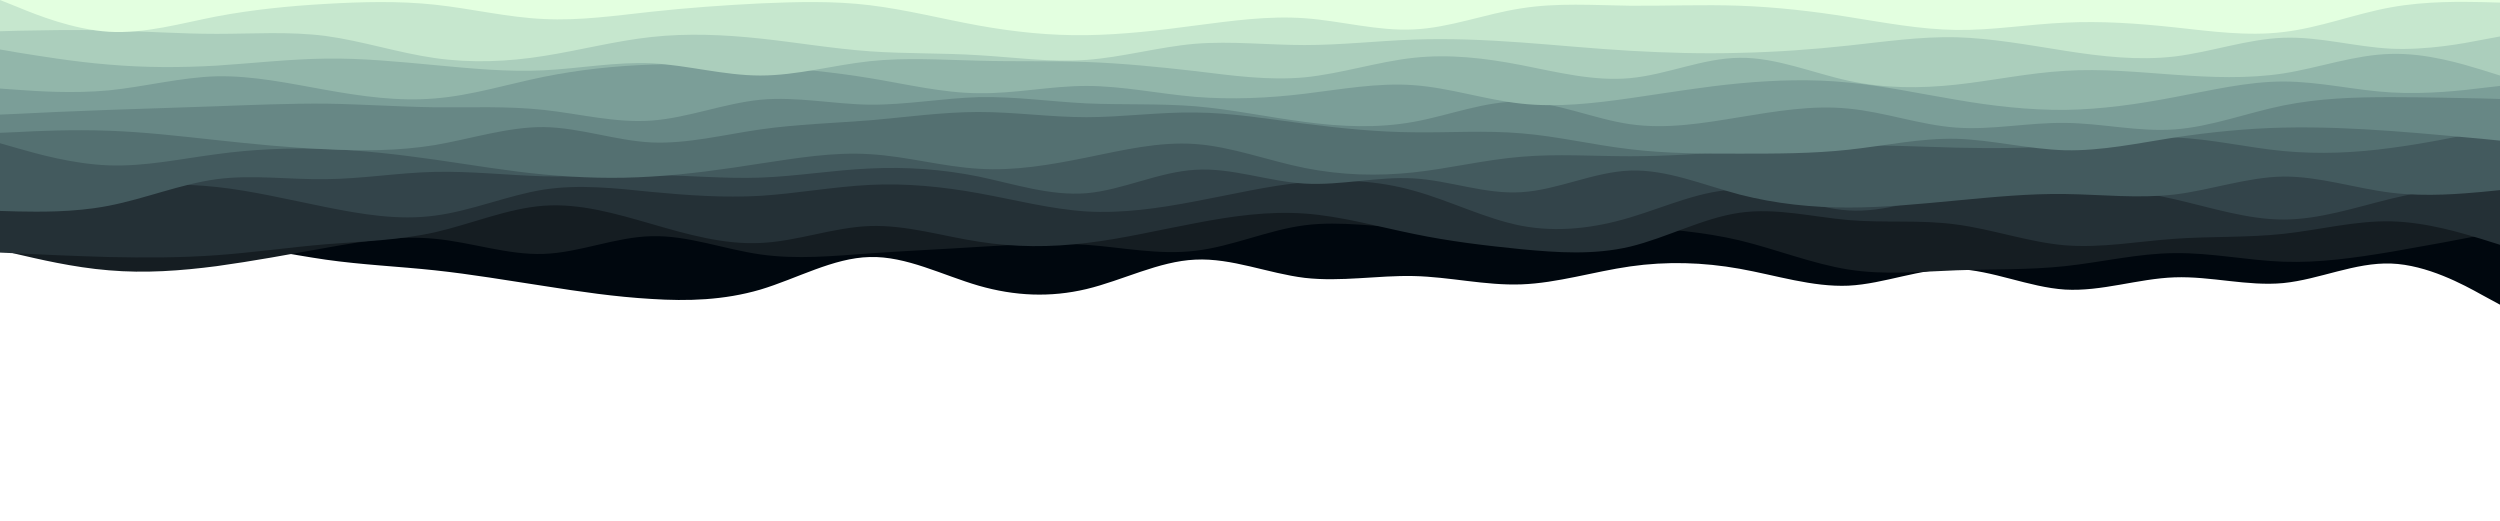
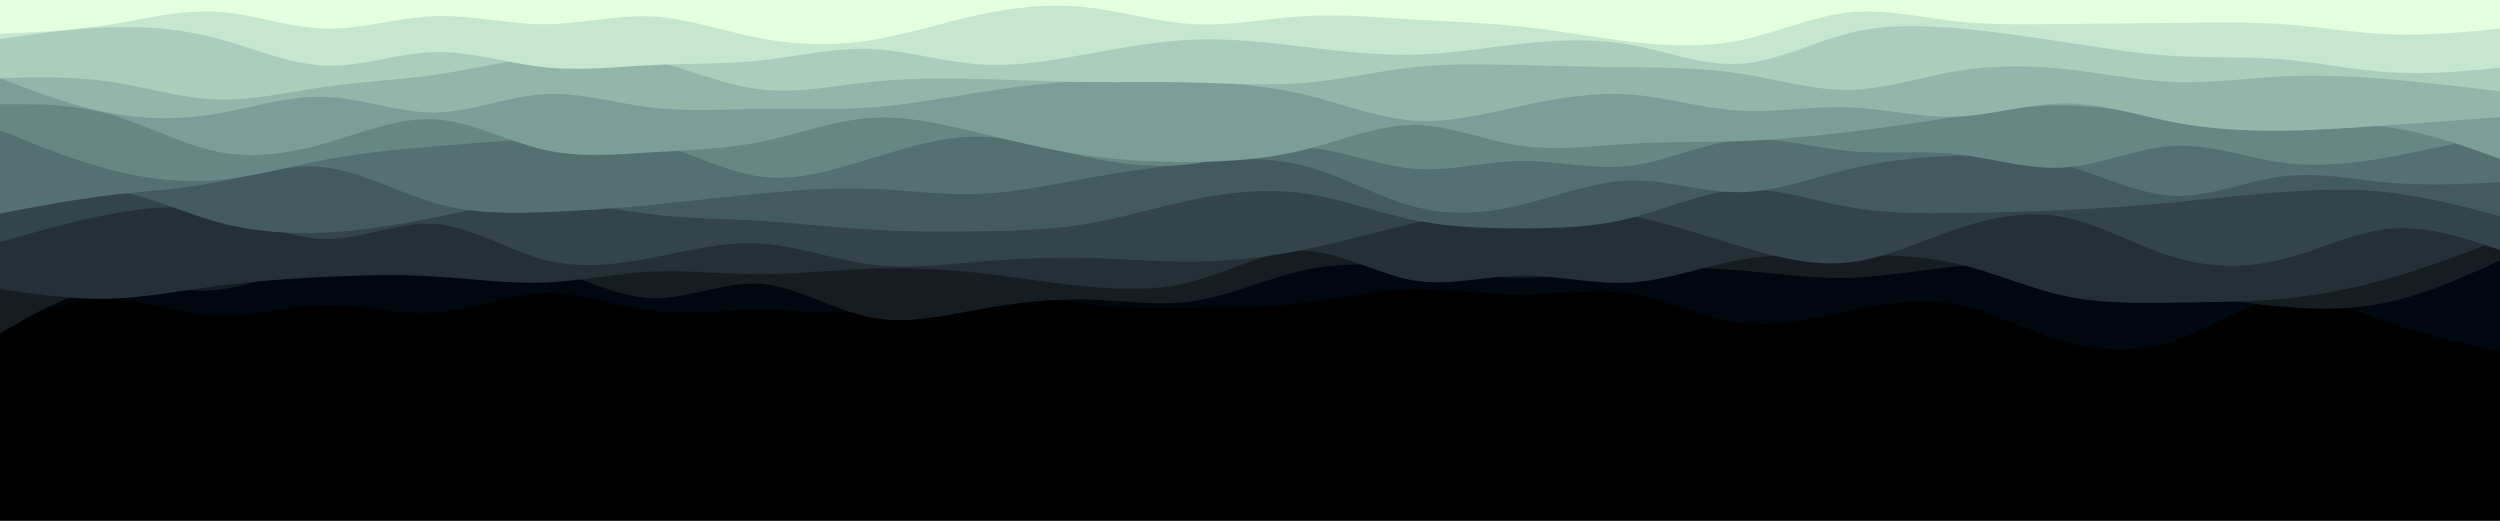
<svg xmlns="http://www.w3.org/2000/svg" id="visual" viewBox="0 0 960 200" width="960" height="200" version="1.1">
-   <g>
-     <path d="M0 91L7 93.5C14 96 28 101 41.8 101C55.7 101 69.3 96 83.2 95.2C97 94.3 111 97.7 125 99.7C139 101.7 153 102.3 167 103.8C181 105.3 195 107.7 208.8 109.8C222.7 112 236.3 114 250.2 114.8C264 115.7 278 115.3 292 111.2C306 107 320 99 334 98.7C348 98.3 362 105.7 375.8 109.7C389.7 113.7 403.3 114.3 417.2 111C431 107.7 445 100.3 459 99.7C473 99 487 105 501 106.7C515 108.3 529 105.7 542.8 106C556.7 106.3 570.3 109.7 584.2 109.2C598 108.7 612 104.3 626 102.3C640 100.3 654 100.7 668 103.2C682 105.7 696 110.3 709.8 109.7C723.7 109 737.3 103 751.2 103.3C765 103.7 779 110.3 793 111.2C807 112 821 107 835 106.5C849 106 863 110 876.8 108.7C890.7 107.3 904.3 100.7 918.2 101.2C932 101.7 946 109.3 953 113.2L960 117L960 0L953 0C946 0 932 0 918.2 0C904.3 0 890.7 0 876.8 0C863 0 849 0 835 0C821 0 807 0 793 0C779 0 765 0 751.2 0C737.3 0 723.7 0 709.8 0C696 0 682 0 668 0C654 0 640 0 626 0C612 0 598 0 584.2 0C570.3 0 556.7 0 542.8 0C529 0 515 0 501 0C487 0 473 0 459 0C445 0 431 0 417.2 0C403.3 0 389.7 0 375.8 0C362 0 348 0 334 0C320 0 306 0 292 0C278 0 264 0 250.2 0C236.3 0 222.7 0 208.8 0C195 0 181 0 167 0C153 0 139 0 125 0C111 0 97 0 83.2 0C69.3 0 55.7 0 41.8 0C28 0 14 0 7 0L0 0Z" fill="#00070e" />
-     <path d="M0 96L7 97.7C14 99.3 28 102.7 41.8 103.8C55.7 105 69.3 104 83.2 102.2C97 100.3 111 97.7 125 95.2C139 92.7 153 90.3 167 91.7C181 93 195 98 208.8 97.5C222.7 97 236.3 91 250.2 90.7C264 90.3 278 95.7 292 97.7C306 99.7 320 98.3 334 97.3C348 96.3 362 95.7 375.8 94.8C389.7 94 403.3 93 417.2 94C431 95 445 98 459 96.3C473 94.7 487 88.3 501 86.5C515 84.7 529 87.3 542.8 87.5C556.7 87.7 570.3 85.3 584.2 84.8C598 84.3 612 85.7 626 86.8C640 88 654 89 668 92.3C682 95.7 696 101.3 709.8 103.5C723.7 105.7 737.3 104.3 751.2 103.8C765 103.3 779 103.7 793 102.2C807 100.7 821 97.3 835 97.2C849 97 863 100 876.8 100.5C890.7 101 904.3 99 918.2 96.7C932 94.3 946 91.7 953 90.3L960 89L960 0L953 0C946 0 932 0 918.2 0C904.3 0 890.7 0 876.8 0C863 0 849 0 835 0C821 0 807 0 793 0C779 0 765 0 751.2 0C737.3 0 723.7 0 709.8 0C696 0 682 0 668 0C654 0 640 0 626 0C612 0 598 0 584.2 0C570.3 0 556.7 0 542.8 0C529 0 515 0 501 0C487 0 473 0 459 0C445 0 431 0 417.2 0C403.3 0 389.7 0 375.8 0C362 0 348 0 334 0C320 0 306 0 292 0C278 0 264 0 250.2 0C236.3 0 222.7 0 208.8 0C195 0 181 0 167 0C153 0 139 0 125 0C111 0 97 0 83.2 0C69.3 0 55.7 0 41.8 0C28 0 14 0 7 0L0 0Z" fill="#151d22" />
-     <path d="M0 97L7 97.3C14 97.7 28 98.3 41.8 98.7C55.7 99 69.3 99 83.2 98C97 97 111 95 125 93.8C139 92.7 153 92.3 167 89.2C181 86 195 80 208.8 79C222.7 78 236.3 82 250.2 86C264 90 278 94 292 93.3C306 92.7 320 87.3 334 86.8C348 86.3 362 90.7 375.8 92.8C389.7 95 403.3 95 417.2 93.3C431 91.7 445 88.3 459 85.7C473 83 487 81 501 82C515 83 529 87 542.8 89.8C556.7 92.7 570.3 94.3 584.2 95.7C598 97 612 98 626 94.7C640 91.3 654 83.7 668 81.7C682 79.7 696 83.3 709.8 84.5C723.7 85.7 737.3 84.3 751.2 86.2C765 88 779 93 793 94.2C807 95.3 821 92.7 835 91.7C849 90.7 863 91.3 876.8 89.8C890.7 88.3 904.3 84.7 918.2 85C932 85.3 946 89.7 953 91.8L960 94L960 0L953 0C946 0 932 0 918.2 0C904.3 0 890.7 0 876.8 0C863 0 849 0 835 0C821 0 807 0 793 0C779 0 765 0 751.2 0C737.3 0 723.7 0 709.8 0C696 0 682 0 668 0C654 0 640 0 626 0C612 0 598 0 584.2 0C570.3 0 556.7 0 542.8 0C529 0 515 0 501 0C487 0 473 0 459 0C445 0 431 0 417.2 0C403.3 0 389.7 0 375.8 0C362 0 348 0 334 0C320 0 306 0 292 0C278 0 264 0 250.2 0C236.3 0 222.7 0 208.8 0C195 0 181 0 167 0C153 0 139 0 125 0C111 0 97 0 83.2 0C69.3 0 55.7 0 41.8 0C28 0 14 0 7 0L0 0Z" fill="#243036" />
-     <path d="M0 79L7 77.7C14 76.3 28 73.7 41.8 72.2C55.7 70.7 69.3 70.3 83.2 71.8C97 73.3 111 76.7 125 79.5C139 82.3 153 84.7 167 82.8C181 81 195 75 208.8 72.8C222.7 70.7 236.3 72.3 250.2 73.7C264 75 278 76 292 75.2C306 74.3 320 71.7 334 71C348 70.3 362 71.7 375.8 74.2C389.7 76.7 403.3 80.3 417.2 81.2C431 82 445 80 459 77.3C473 74.7 487 71.3 501 70C515 68.7 529 69.3 542.8 73.2C556.7 77 570.3 84 584.2 86.7C598 89.3 612 87.7 626 83.5C640 79.3 654 72.7 668 72.8C682 73 696 80 709.8 80.8C723.7 81.7 737.3 76.3 751.2 73.5C765 70.7 779 70.3 793 71C807 71.7 821 73.3 835 76.5C849 79.7 863 84.3 876.8 84.3C890.7 84.3 904.3 79.7 918.2 76.3C932 73 946 71 953 70L960 69L960 0L953 0C946 0 932 0 918.2 0C904.3 0 890.7 0 876.8 0C863 0 849 0 835 0C821 0 807 0 793 0C779 0 765 0 751.2 0C737.3 0 723.7 0 709.8 0C696 0 682 0 668 0C654 0 640 0 626 0C612 0 598 0 584.2 0C570.3 0 556.7 0 542.8 0C529 0 515 0 501 0C487 0 473 0 459 0C445 0 431 0 417.2 0C403.3 0 389.7 0 375.8 0C362 0 348 0 334 0C320 0 306 0 292 0C278 0 264 0 250.2 0C236.3 0 222.7 0 208.8 0C195 0 181 0 167 0C153 0 139 0 125 0C111 0 97 0 83.2 0C69.3 0 55.7 0 41.8 0C28 0 14 0 7 0L0 0Z" fill="#33444a" />
-     <path d="M0 81L7 81.2C14 81.3 28 81.7 41.8 79C55.7 76.3 69.3 70.7 83.2 68.8C97 67 111 69 125 68.8C139 68.7 153 66.3 167 66C181 65.7 195 67.3 208.8 67.7C222.7 68 236.3 67 250.2 67.2C264 67.3 278 68.7 292 68.2C306 67.7 320 65.3 334 64.7C348 64 362 65 375.8 67.8C389.7 70.7 403.3 75.3 417.2 74.2C431 73 445 66 459 65.2C473 64.3 487 69.7 501 70.5C515 71.3 529 67.7 542.8 68.5C556.7 69.3 570.3 74.7 584.2 73.8C598 73 612 66 626 65.5C640 65 654 71 668 74.7C682 78.3 696 79.7 709.8 79.7C723.7 79.7 737.3 78.3 751.2 77C765 75.7 779 74.3 793 74.5C807 74.7 821 76.3 835 74.7C849 73 863 68 876.8 67.8C890.7 67.7 904.3 72.3 918.2 74C932 75.7 946 74.3 953 73.7L960 73L960 0L953 0C946 0 932 0 918.2 0C904.3 0 890.7 0 876.8 0C863 0 849 0 835 0C821 0 807 0 793 0C779 0 765 0 751.2 0C737.3 0 723.7 0 709.8 0C696 0 682 0 668 0C654 0 640 0 626 0C612 0 598 0 584.2 0C570.3 0 556.7 0 542.8 0C529 0 515 0 501 0C487 0 473 0 459 0C445 0 431 0 417.2 0C403.3 0 389.7 0 375.8 0C362 0 348 0 334 0C320 0 306 0 292 0C278 0 264 0 250.2 0C236.3 0 222.7 0 208.8 0C195 0 181 0 167 0C153 0 139 0 125 0C111 0 97 0 83.2 0C69.3 0 55.7 0 41.8 0C28 0 14 0 7 0L0 0Z" fill="#435a5e" />
-     <path d="M0 55L7 57C14 59 28 63 41.8 63.5C55.7 64 69.3 61 83.2 59.2C97 57.3 111 56.7 125 57.2C139 57.7 153 59.3 167 61.3C181 63.3 195 65.7 208.8 67C222.7 68.3 236.3 68.7 250.2 67.8C264 67 278 65 292 62.8C306 60.7 320 58.3 334 59.2C348 60 362 64 375.8 64.8C389.7 65.7 403.3 63.3 417.2 60.5C431 57.7 445 54.3 459 55.3C473 56.3 487 61.7 501 64.5C515 67.3 529 67.7 542.8 66.2C556.7 64.7 570.3 61.3 584.2 60.2C598 59 612 60 626 60C640 60 654 59 668 58C682 57 696 56 709.8 55.8C723.7 55.7 737.3 56.3 751.2 56.7C765 57 779 57 793 55.8C807 54.7 821 52.3 835 52.8C849 53.3 863 56.7 876.8 58C890.7 59.3 904.3 58.7 918.2 56.8C932 55 946 52 953 50.5L960 49L960 0L953 0C946 0 932 0 918.2 0C904.3 0 890.7 0 876.8 0C863 0 849 0 835 0C821 0 807 0 793 0C779 0 765 0 751.2 0C737.3 0 723.7 0 709.8 0C696 0 682 0 668 0C654 0 640 0 626 0C612 0 598 0 584.2 0C570.3 0 556.7 0 542.8 0C529 0 515 0 501 0C487 0 473 0 459 0C445 0 431 0 417.2 0C403.3 0 389.7 0 375.8 0C362 0 348 0 334 0C320 0 306 0 292 0C278 0 264 0 250.2 0C236.3 0 222.7 0 208.8 0C195 0 181 0 167 0C153 0 139 0 125 0C111 0 97 0 83.2 0C69.3 0 55.7 0 41.8 0C28 0 14 0 7 0L0 0Z" fill="#547071" />
-     <path d="M0 51L7 50.7C14 50.3 28 49.7 41.8 50.2C55.7 50.7 69.3 52.3 83.2 53.8C97 55.3 111 56.7 125 57.3C139 58 153 58 167 55.7C181 53.3 195 48.7 208.8 48.8C222.7 49 236.3 54 250.2 54.7C264 55.3 278 51.7 292 49.7C306 47.7 320 47.3 334 46.2C348 45 362 43 375.8 43C389.7 43 403.3 45 417.2 45C431 45 445 43 459 43.2C473 43.3 487 45.7 501 47.5C515 49.3 529 50.7 542.8 50.8C556.7 51 570.3 50 584.2 51.2C598 52.3 612 55.7 626 57.3C640 59 654 59 668 59C682 59 696 59 709.8 57.5C723.7 56 737.3 53 751.2 53.3C765 53.7 779 57.3 793 57.7C807 58 821 55 835 52.8C849 50.7 863 49.3 876.8 49C890.7 48.7 904.3 49.3 918.2 50.3C932 51.3 946 52.7 953 53.3L960 54L960 0L953 0C946 0 932 0 918.2 0C904.3 0 890.7 0 876.8 0C863 0 849 0 835 0C821 0 807 0 793 0C779 0 765 0 751.2 0C737.3 0 723.7 0 709.8 0C696 0 682 0 668 0C654 0 640 0 626 0C612 0 598 0 584.2 0C570.3 0 556.7 0 542.8 0C529 0 515 0 501 0C487 0 473 0 459 0C445 0 431 0 417.2 0C403.3 0 389.7 0 375.8 0C362 0 348 0 334 0C320 0 306 0 292 0C278 0 264 0 250.2 0C236.3 0 222.7 0 208.8 0C195 0 181 0 167 0C153 0 139 0 125 0C111 0 97 0 83.2 0C69.3 0 55.7 0 41.8 0C28 0 14 0 7 0L0 0Z" fill="#678785" />
-     <path d="M0 44L7 43.7C14 43.3 28 42.7 41.8 42.2C55.7 41.7 69.3 41.3 83.2 40.8C97 40.3 111 39.7 125 39.8C139 40 153 41 167 41.2C181 41.3 195 40.7 208.8 42.2C222.7 43.7 236.3 47.3 250.2 46.3C264 45.3 278 39.7 292 38.3C306 37 320 40 334 40.2C348 40.3 362 37.7 375.8 37.3C389.7 37 403.3 39 417.2 39.7C431 40.3 445 39.7 459 40.8C473 42 487 45 501 46.8C515 48.7 529 49.3 542.8 46.8C556.7 44.3 570.3 38.7 584.2 39C598 39.3 612 45.7 626 47.7C640 49.7 654 47.3 668 45C682 42.7 696 40.3 709.8 41.7C723.7 43 737.3 48 751.2 49C765 50 779 47 793 47.2C807 47.3 821 50.7 835 49.7C849 48.7 863 43.3 876.8 40.5C890.7 37.7 904.3 37.3 918.2 37.3C932 37.3 946 37.7 953 37.8L960 38L960 0L953 0C946 0 932 0 918.2 0C904.3 0 890.7 0 876.8 0C863 0 849 0 835 0C821 0 807 0 793 0C779 0 765 0 751.2 0C737.3 0 723.7 0 709.8 0C696 0 682 0 668 0C654 0 640 0 626 0C612 0 598 0 584.2 0C570.3 0 556.7 0 542.8 0C529 0 515 0 501 0C487 0 473 0 459 0C445 0 431 0 417.2 0C403.3 0 389.7 0 375.8 0C362 0 348 0 334 0C320 0 306 0 292 0C278 0 264 0 250.2 0C236.3 0 222.7 0 208.8 0C195 0 181 0 167 0C153 0 139 0 125 0C111 0 97 0 83.2 0C69.3 0 55.7 0 41.8 0C28 0 14 0 7 0L0 0Z" fill="#7b9e98" />
-     <path d="M0 34L7 34.5C14 35 28 36 41.8 34.7C55.7 33.3 69.3 29.7 83.2 29.3C97 29 111 32 125 34.5C139 37 153 39 167 37.8C181 36.7 195 32.3 208.8 29.5C222.7 26.7 236.3 25.3 250.2 24.8C264 24.3 278 24.7 292 25.5C306 26.3 320 27.7 334 30C348 32.3 362 35.7 375.8 35.8C389.7 36 403.3 33 417.2 33C431 33 445 36 459 37.2C473 38.3 487 37.7 501 36C515 34.3 529 31.7 542.8 32.7C556.7 33.7 570.3 38.3 584.2 39.8C598 41.3 612 39.7 626 37.7C640 35.7 654 33.3 668 32C682 30.7 696 30.3 709.8 31.7C723.7 33 737.3 36 751.2 38.3C765 40.7 779 42.3 793 42.2C807 42 821 40 835 37.3C849 34.7 863 31.3 876.8 31.3C890.7 31.3 904.3 34.7 918.2 35.5C932 36.3 946 34.7 953 33.8L960 33L960 0L953 0C946 0 932 0 918.2 0C904.3 0 890.7 0 876.8 0C863 0 849 0 835 0C821 0 807 0 793 0C779 0 765 0 751.2 0C737.3 0 723.7 0 709.8 0C696 0 682 0 668 0C654 0 640 0 626 0C612 0 598 0 584.2 0C570.3 0 556.7 0 542.8 0C529 0 515 0 501 0C487 0 473 0 459 0C445 0 431 0 417.2 0C403.3 0 389.7 0 375.8 0C362 0 348 0 334 0C320 0 306 0 292 0C278 0 264 0 250.2 0C236.3 0 222.7 0 208.8 0C195 0 181 0 167 0C153 0 139 0 125 0C111 0 97 0 83.2 0C69.3 0 55.7 0 41.8 0C28 0 14 0 7 0L0 0Z" fill="#92b6aa" />
-     <path d="M0 19L7 20.2C14 21.3 28 23.7 41.8 24.8C55.7 26 69.3 26 83.2 25.2C97 24.3 111 22.7 125 22.5C139 22.3 153 23.7 167 25C181 26.3 195 27.7 208.8 27C222.7 26.3 236.3 23.7 250.2 24.3C264 25 278 29 292 29C306 29 320 25 334 23.5C348 22 362 23 375.8 23.3C389.7 23.7 403.3 23.3 417.2 23.8C431 24.3 445 25.7 459 27.3C473 29 487 31 501 29.7C515 28.3 529 23.7 542.8 22.2C556.7 20.7 570.3 22.3 584.2 25C598 27.7 612 31.3 626 30C640 28.7 654 22.3 668 22.2C682 22 696 28 709.8 31C723.7 34 737.3 34 751.2 32.5C765 31 779 28 793 27.2C807 26.3 821 27.7 835 28.7C849 29.7 863 30.3 876.8 28.2C890.7 26 904.3 21 918.2 20.7C932 20.3 946 24.7 953 26.8L960 29L960 0L953 0C946 0 932 0 918.2 0C904.3 0 890.7 0 876.8 0C863 0 849 0 835 0C821 0 807 0 793 0C779 0 765 0 751.2 0C737.3 0 723.7 0 709.8 0C696 0 682 0 668 0C654 0 640 0 626 0C612 0 598 0 584.2 0C570.3 0 556.7 0 542.8 0C529 0 515 0 501 0C487 0 473 0 459 0C445 0 431 0 417.2 0C403.3 0 389.7 0 375.8 0C362 0 348 0 334 0C320 0 306 0 292 0C278 0 264 0 250.2 0C236.3 0 222.7 0 208.8 0C195 0 181 0 167 0C153 0 139 0 125 0C111 0 97 0 83.2 0C69.3 0 55.7 0 41.8 0C28 0 14 0 7 0L0 0Z" fill="#abcebc" />
-     <path d="M0 12L7 11.8C14 11.7 28 11.3 41.8 11.7C55.7 12 69.3 13 83.2 13C97 13 111 12 125 13.8C139 15.7 153 20.3 167 22.3C181 24.3 195 23.7 208.8 21.5C222.7 19.3 236.3 15.7 250.2 14.2C264 12.7 278 13.3 292 14.8C306 16.3 320 18.7 334 19.7C348 20.7 362 20.3 375.8 21.2C389.7 22 403.3 24 417.2 23C431 22 445 18 459 16.8C473 15.7 487 17.3 501 17.3C515 17.3 529 15.7 542.8 15.2C556.7 14.7 570.3 15.3 584.2 16.3C598 17.3 612 18.7 626 19.5C640 20.3 654 20.7 668 20.3C682 20 696 19 709.8 17.5C723.7 16 737.3 14 751.2 14.3C765 14.7 779 17.3 793 19.5C807 21.7 821 23.3 835 21.7C849 20 863 15 876.8 14.5C890.7 14 904.3 18 918.2 18.7C932 19.3 946 16.7 953 15.3L960 14L960 0L953 0C946 0 932 0 918.2 0C904.3 0 890.7 0 876.8 0C863 0 849 0 835 0C821 0 807 0 793 0C779 0 765 0 751.2 0C737.3 0 723.7 0 709.8 0C696 0 682 0 668 0C654 0 640 0 626 0C612 0 598 0 584.2 0C570.3 0 556.7 0 542.8 0C529 0 515 0 501 0C487 0 473 0 459 0C445 0 431 0 417.2 0C403.3 0 389.7 0 375.8 0C362 0 348 0 334 0C320 0 306 0 292 0C278 0 264 0 250.2 0C236.3 0 222.7 0 208.8 0C195 0 181 0 167 0C153 0 139 0 125 0C111 0 97 0 83.2 0C69.3 0 55.7 0 41.8 0C28 0 14 0 7 0L0 0Z" fill="#c6e7ce" />
-     <path d="M0 0L7 2.8C14 5.7 28 11.3 41.8 12.2C55.7 13 69.3 9 83.2 6.3C97 3.7 111 2.3 125 1.5C139 0.7 153 0.3 167 1.8C181 3.3 195 6.7 208.8 7.3C222.7 8 236.3 6 250.2 4.5C264 3 278 2 292 1.3C306 0.7 320 0.3 334 2C348 3.7 362 7.3 375.8 9.8C389.7 12.3 403.3 13.7 417.2 13.5C431 13.3 445 11.7 459 9.8C473 8 487 6 501 7C515 8 529 12 542.8 11.3C556.7 10.7 570.3 5.3 584.2 3.2C598 1 612 2 626 2.2C640 2.3 654 1.7 668 2.2C682 2.7 696 4.3 709.8 6.5C723.7 8.7 737.3 11.3 751.2 11.5C765 11.7 779 9.3 793 8.7C807 8 821 9 835 10.5C849 12 863 14 876.8 12.3C890.7 10.7 904.3 5.3 918.2 2.8C932 0.3 946 0.7 953 0.8L960 1L960 0L953 0C946 0 932 0 918.2 0C904.3 0 890.7 0 876.8 0C863 0 849 0 835 0C821 0 807 0 793 0C779 0 765 0 751.2 0C737.3 0 723.7 0 709.8 0C696 0 682 0 668 0C654 0 640 0 626 0C612 0 598 0 584.2 0C570.3 0 556.7 0 542.8 0C529 0 515 0 501 0C487 0 473 0 459 0C445 0 431 0 417.2 0C403.3 0 389.7 0 375.8 0C362 0 348 0 334 0C320 0 306 0 292 0C278 0 264 0 250.2 0C236.3 0 222.7 0 208.8 0C195 0 181 0 167 0C153 0 139 0 125 0C111 0 97 0 83.2 0C69.3 0 55.7 0 41.8 0C28 0 14 0 7 0L0 0Z" fill="#e3ffe0" />
-   </g>
+   <rect x="0" y="0" width="960" height="200" fill="#000000" />
+   <path d="M0 124L7 121.7C14 119.3 28 114.7 41.8 115C55.7 115.3 69.3 120.7 83.2 121.2C97 121.7 111 117.3 125 117.2C139 117 153 121 167 120C181 119 195 113 208.8 112.7C222.7 112.3 236.3 117.7 250.2 119.3C264 121 278 119 292 119C306 119 320 121 334 119.3C348 117.7 362 112.3 375.8 111.7C389.7 111 403.3 115 417.2 116.8C431 118.7 445 118.3 459 118.2C473 118 487 118 501 116.3C515 114.7 529 111.3 542.8 111C556.7 110.7 570.3 113.3 584.2 113.3C598 113.3 612 110.7 626 112.8C640 115 654 122 668 123.8C682 125.7 696 122.3 709.8 119.5C723.7 116.7 737.3 114.3 751.2 117C765 119.7 779 127.3 793 131.3C807 135.3 821 135.7 835 130.8C849 126 863 116 876.8 114.3C890.7 112.7 904.3 119.3 918.2 124.2C932 129 946 132 953 133.5L960 135L960 0L953 0C946 0 932 0 918.2 0C904.3 0 890.7 0 876.8 0C863 0 849 0 835 0C821 0 807 0 793 0C779 0 765 0 751.2 0C737.3 0 723.7 0 709.8 0C696 0 682 0 668 0C654 0 640 0 626 0C612 0 598 0 584.2 0C570.3 0 556.7 0 542.8 0C529 0 515 0 501 0C487 0 473 0 459 0C445 0 431 0 417.2 0C403.3 0 389.7 0 375.8 0C362 0 348 0 334 0C320 0 306 0 292 0C278 0 264 0 250.2 0C236.3 0 222.7 0 208.8 0C195 0 181 0 167 0C153 0 139 0 125 0C111 0 97 0 83.2 0C69.3 0 55.7 0 41.8 0C28 0 14 0 7 0L0 0Z" fill="#00070e" />
+   <path d="M0 128L7 124C14 120 28 112 41.8 110.2C55.7 108.3 69.3 112.7 83.2 111.3C97 110 111 103 125 100.8C139 98.7 153 101.3 167 101.7C181 102 195 100 208.8 103C222.7 106 236.3 114 250.2 114.5C264 115 278 108 292 109C306 110 320 119 334 121.8C348 124.7 362 121.3 375.8 118.8C389.7 116.3 403.3 114.7 417.2 115C431 115.3 445 117.7 459 115.5C473 113.3 487 106.7 501 103.7C515 100.7 529 101.3 542.8 102.8C556.7 104.3 570.3 106.7 584.2 106.7C598 106.7 612 104.3 626 103.3C640 102.3 654 102.7 668 103.8C682 105 696 107 709.8 106.7C723.7 106.3 737.3 103.7 751.2 102.3C765 101 779 101 793 102.8C807 104.7 821 108.3 835 111.3C849 114.3 863 116.7 876.8 117.8C890.7 119 904.3 119 918.2 115.8C932 112.7 946 106.3 953 103.2L960 100L960 0L953 0C946 0 932 0 918.2 0C904.3 0 890.7 0 876.8 0C863 0 849 0 835 0C821 0 807 0 793 0C779 0 765 0 751.2 0C737.3 0 723.7 0 709.8 0C696 0 682 0 668 0C654 0 640 0 626 0C612 0 598 0 584.2 0C570.3 0 556.7 0 542.8 0C529 0 515 0 501 0C487 0 473 0 459 0C445 0 431 0 417.2 0C403.3 0 389.7 0 375.8 0C362 0 348 0 334 0C320 0 306 0 292 0C278 0 264 0 250.2 0C236.3 0 222.7 0 208.8 0C195 0 181 0 167 0C153 0 139 0 125 0C111 0 97 0 83.2 0C69.3 0 55.7 0 41.8 0C28 0 14 0 7 0L0 0Z" fill="#151d22" />
+   <path d="M0 111L7 112C14 113 28 115 41.8 114.7C55.7 114.3 69.3 111.7 83.2 109.8C97 108 111 107 125 106.3C139 105.7 153 105.3 167 106.2C181 107 195 109 208.8 108.5C222.7 108 236.3 105 250.2 104.3C264 103.7 278 105.3 292 105.3C306 105.3 320 103.7 334 103.2C348 102.7 362 103.3 375.8 104.8C389.7 106.3 403.3 108.7 417.2 110C431 111.3 445 111.7 459 107.8C473 104 487 96 501 96.3C515 96.7 529 105.3 542.8 107.7C556.7 110 570.3 106 584.2 105.8C598 105.7 612 109.3 626 108.5C640 107.7 654 102.3 668 99.8C682 97.3 696 97.7 709.8 97.8C723.7 98 737.3 98 751.2 101.2C765 104.3 779 110.7 793 113.7C807 116.7 821 116.3 835 116.2C849 116 863 116 876.8 114.7C890.7 113.3 904.3 110.7 918.2 106.7C932 102.7 946 97.3 953 94.7L960 92L960 0L953 0C946 0 932 0 918.2 0C904.3 0 890.7 0 876.8 0C863 0 849 0 835 0C821 0 807 0 793 0C779 0 765 0 751.2 0C737.3 0 723.7 0 709.8 0C696 0 682 0 668 0C654 0 640 0 626 0C612 0 598 0 584.2 0C570.3 0 556.7 0 542.8 0C529 0 515 0 501 0C487 0 473 0 459 0C445 0 431 0 417.2 0C403.3 0 389.7 0 375.8 0C362 0 348 0 334 0C320 0 306 0 292 0C278 0 264 0 250.2 0C236.3 0 222.7 0 208.8 0C195 0 181 0 167 0C153 0 139 0 125 0C111 0 97 0 83.2 0C69.3 0 55.7 0 41.8 0C28 0 14 0 7 0L0 0Z" fill="#243036" />
+   <path d="M0 93L7 91C14 89 28 85 41.8 82.3C55.7 79.7 69.3 78.3 83.2 81.3C97 84.3 111 91.7 125 91.8C139 92 153 85 167 86C181 87 195 96 208.8 99.7C222.7 103.3 236.3 101.7 250.2 99C264 96.3 278 92.7 292 93.5C306 94.3 320 99.7 334 101.5C348 103.3 362 101.7 375.8 100.5C389.7 99.3 403.3 98.7 417.2 99C431 99.3 445 100.7 459 100.5C473 100.3 487 98.7 501 95.8C515 93 529 89 542.8 85.7C556.7 82.3 570.3 79.7 584.2 79C598 78.3 612 79.7 626 82.7C640 85.7 654 90.3 668 94.5C682 98.7 696 102.3 709.8 100.8C723.7 99.3 737.3 92.7 751.2 88C765 83.3 779 80.7 793 83.5C807 86.3 821 94.7 835 98.8C849 103 863 103 876.8 99.5C890.7 96 904.3 89 918.2 87.8C932 86.7 946 91.3 953 93.7L960 96L960 0L953 0C946 0 932 0 918.2 0C904.3 0 890.7 0 876.8 0C863 0 849 0 835 0C821 0 807 0 793 0C779 0 765 0 751.2 0C737.3 0 723.7 0 709.8 0C696 0 682 0 668 0C654 0 640 0 626 0C612 0 598 0 584.2 0C570.3 0 556.7 0 542.8 0C529 0 515 0 501 0C487 0 473 0 459 0C445 0 431 0 417.2 0C403.3 0 389.7 0 375.8 0C362 0 348 0 334 0C320 0 306 0 292 0C278 0 264 0 250.2 0C236.3 0 222.7 0 208.8 0C195 0 181 0 167 0C153 0 139 0 125 0C111 0 97 0 83.2 0C69.3 0 55.7 0 41.8 0C28 0 14 0 7 0L0 0Z" fill="#33444a" />
+   <path d="M0 76L7 74.7C14 73.3 28 70.7 41.8 72.7C55.7 74.7 69.3 81.3 83.2 85.2C97 89 111 90 125 89.3C139 88.7 153 86.3 167 83.5C181 80.7 195 77.3 208.8 77.3C222.7 77.3 236.3 80.7 250.2 82.3C264 84 278 84 292 84.8C306 85.7 320 87.3 334 88.2C348 89 362 89 375.8 88.8C389.7 88.7 403.3 88.3 417.2 86C431 83.7 445 79.3 459 76.5C473 73.7 487 72.3 501 74.3C515 76.3 529 81.7 542.8 84.5C556.7 87.3 570.3 87.7 584.2 87.7C598 87.7 612 87.3 626 83.8C640 80.3 654 73.7 668 72.8C682 72 696 77 709.8 79.5C723.7 82 737.3 82 751.2 81.8C765 81.7 779 81.3 793 80.7C807 80 821 79 835 77.7C849 76.3 863 74.7 876.8 73.7C890.7 72.7 904.3 72.3 918.2 74C932 75.7 946 79.3 953 81.2L960 83L960 0L953 0C946 0 932 0 918.2 0C904.3 0 890.7 0 876.8 0C863 0 849 0 835 0C821 0 807 0 793 0C779 0 765 0 751.2 0C737.3 0 723.7 0 709.8 0C696 0 682 0 668 0C654 0 640 0 626 0C612 0 598 0 584.2 0C570.3 0 556.7 0 542.8 0C529 0 515 0 501 0C487 0 473 0 459 0C445 0 431 0 417.2 0C403.3 0 389.7 0 375.8 0C362 0 348 0 334 0C320 0 306 0 292 0C278 0 264 0 250.2 0C236.3 0 222.7 0 208.8 0C195 0 181 0 167 0C153 0 139 0 125 0C111 0 97 0 83.2 0C69.3 0 55.7 0 41.8 0C28 0 14 0 7 0L0 0Z" fill="#435a5e" />
+   <path d="M0 82L7 80.7C14 79.3 28 76.7 41.8 75C55.7 73.3 69.3 72.7 83.2 70C97 67.3 111 62.7 125 64.3C139 66 153 74 167 78C181 82 195 82 208.8 81.5C222.7 81 236.3 80 250.2 78.7C264 77.3 278 75.7 292 74.3C306 73 320 72 334 72.5C348 73 362 75 375.8 74.5C389.7 74 403.3 71 417.2 68.5C431 66 445 64 459 62.5C473 61 487 60 501 63.7C515 67.3 529 75.7 542.8 79.3C556.7 83 570.3 82 584.2 78.7C598 75.3 612 69.7 626 69.3C640 69 654 74 668 73.8C682 73.7 696 68.3 709.8 65C723.7 61.7 737.3 60.3 751.2 59.8C765 59.3 779 59.7 793 63.5C807 67.3 821 74.7 835 75.2C849 75.7 863 69.3 876.8 67.7C890.7 66 904.3 69 918.2 70.2C932 71.3 946 70.7 953 70.3L960 70L960 0L953 0C946 0 932 0 918.2 0C904.3 0 890.7 0 876.8 0C863 0 849 0 835 0C821 0 807 0 793 0C779 0 765 0 751.2 0C737.3 0 723.7 0 709.8 0C696 0 682 0 668 0C654 0 640 0 626 0C612 0 598 0 584.2 0C570.3 0 556.7 0 542.8 0C529 0 515 0 501 0C487 0 473 0 459 0C445 0 431 0 417.2 0C403.3 0 389.7 0 375.8 0C362 0 348 0 334 0C320 0 306 0 292 0C278 0 264 0 250.2 0C236.3 0 222.7 0 208.8 0C195 0 181 0 167 0C153 0 139 0 125 0C111 0 97 0 83.2 0C69.3 0 55.7 0 41.8 0C28 0 14 0 7 0L0 0Z" fill="#547071" />
+   <path d="M0 50L7 52.8C14 55.7 28 61.3 41.8 65C55.7 68.7 69.3 70.3 83.2 69.2C97 68 111 64 125 61.3C139 58.7 153 57.3 167 56.2C181 55 195 54 208.8 53C222.7 52 236.3 51 250.2 54.5C264 58 278 66 292 67.8C306 69.7 320 65.3 334 61C348 56.7 362 52.3 375.8 52.5C389.7 52.7 403.3 57.3 417.2 60.3C431 63.3 445 64.7 459 62.8C473 61 487 56 501 56.7C515 57.3 529 63.7 542.8 64.8C556.7 66 570.3 62 584.2 61.8C598 61.7 612 65.3 626 63.7C640 62 654 55 668 53.7C682 52.3 696 56.7 709.8 58C723.7 59.3 737.3 57.7 751.2 59.2C765 60.7 779 65.3 793 64.3C807 63.3 821 56.7 835 56C849 55.3 863 60.7 876.8 62.5C890.7 64.3 904.3 62.7 918.2 60.2C932 57.7 946 54.3 953 52.7L960 51L960 0L953 0C946 0 932 0 918.2 0C904.3 0 890.7 0 876.8 0C863 0 849 0 835 0C821 0 807 0 793 0C779 0 765 0 751.2 0C737.3 0 723.7 0 709.8 0C696 0 682 0 668 0C654 0 640 0 626 0C612 0 598 0 584.2 0C570.3 0 556.7 0 542.8 0C529 0 515 0 501 0C487 0 473 0 459 0C445 0 431 0 417.2 0C403.3 0 389.7 0 375.8 0C362 0 348 0 334 0C320 0 306 0 292 0C278 0 264 0 250.2 0C236.3 0 222.7 0 208.8 0C195 0 181 0 167 0C153 0 139 0 125 0C111 0 97 0 83.2 0C69.3 0 55.7 0 41.8 0C28 0 14 0 7 0L0 0Z" fill="#678785" />
+   <path d="M0 40L7 40C14 40 28 40 41.8 43.8C55.7 47.7 69.3 55.3 83.2 58.2C97 61 111 59 125 55C139 51 153 45 167 45.8C181 46.7 195 54.3 208.8 57.5C222.7 60.7 236.3 59.3 250.2 58.5C264 57.7 278 57.3 292 54.5C306 51.7 320 46.3 334 45.3C348 44.3 362 47.7 375.8 51C389.7 54.3 403.3 57.7 417.2 59.7C431 61.7 445 62.3 459 62.2C473 62 487 61 501 57.5C515 54 529 48 542.8 48C556.7 48 570.3 54 584.2 56C598 58 612 56 626 55.2C640 54.3 654 54.7 668 54.2C682 53.7 696 52.3 709.8 50.7C723.7 49 737.3 47 751.2 44.8C765 42.7 779 40.3 793 40.5C807 40.7 821 43.3 835 45.2C849 47 863 48 876.8 48C890.7 48 904.3 47 918.2 49C932 51 946 56 953 58.5L960 61L960 0L953 0C946 0 932 0 918.2 0C904.3 0 890.7 0 876.8 0C863 0 849 0 835 0C821 0 807 0 793 0C779 0 765 0 751.2 0C737.3 0 723.7 0 709.8 0C696 0 682 0 668 0C654 0 640 0 626 0C612 0 598 0 584.2 0C570.3 0 556.7 0 542.8 0C529 0 515 0 501 0C487 0 473 0 459 0C445 0 431 0 417.2 0C403.3 0 389.7 0 375.8 0C362 0 348 0 334 0C320 0 306 0 292 0C278 0 264 0 250.2 0C236.3 0 222.7 0 208.8 0C195 0 181 0 167 0C153 0 139 0 125 0C111 0 97 0 83.2 0C69.3 0 55.7 0 41.8 0C28 0 14 0 7 0L0 0Z" fill="#7b9e98" />
+   <path d="M0 30L7 32.7C14 35.3 28 40.7 41.8 43.3C55.7 46 69.3 46 83.2 43.7C97 41.3 111 36.7 125 37.2C139 37.7 153 43.3 167 43.2C181 43 195 37 208.8 36.2C222.7 35.3 236.3 39.7 250.2 41.3C264 43 278 42 292 41.8C306 41.7 320 42.3 334 41.3C348 40.3 362 37.7 375.8 35.5C389.7 33.3 403.3 31.7 417.2 31C431 30.3 445 30.7 459 31.3C473 32 487 33 501 36.3C515 39.7 529 45.3 542.8 46.3C556.7 47.3 570.3 43.7 584.2 40.7C598 37.7 612 35.3 626 36.3C640 37.3 654 41.7 668 42.5C682 43.3 696 40.7 709.8 41.2C723.7 41.7 737.3 45.3 751.2 44.8C765 44.3 779 39.7 793 39.7C807 39.7 821 44.3 835 47C849 49.7 863 50.3 876.8 50.2C890.7 50 904.3 49 918.2 48C932 47 946 46 953 45.5L960 45L960 0L953 0C946 0 932 0 918.2 0C904.3 0 890.7 0 876.8 0C863 0 849 0 835 0C821 0 807 0 793 0C779 0 765 0 751.2 0C737.3 0 723.7 0 709.8 0C696 0 682 0 668 0C654 0 640 0 626 0C612 0 598 0 584.2 0C570.3 0 556.7 0 542.8 0C529 0 515 0 501 0C487 0 473 0 459 0C445 0 431 0 417.2 0C403.3 0 389.7 0 375.8 0C362 0 348 0 334 0C320 0 306 0 292 0C278 0 264 0 250.2 0C236.3 0 222.7 0 208.8 0C195 0 181 0 167 0C153 0 139 0 125 0C111 0 97 0 83.2 0C69.3 0 55.7 0 41.8 0C28 0 14 0 7 0L0 0Z" fill="#92b6aa" />
+   <path d="M0 30L7 29.8C14 29.7 28 29.3 41.8 31.3C55.7 33.3 69.3 37.7 83.2 38.2C97 38.7 111 35.3 125 33.3C139 31.3 153 30.7 167 28.7C181 26.7 195 23.3 208.8 21.7C222.7 20 236.3 20 250.2 23.2C264 26.3 278 32.7 292 34.3C306 36 320 33 334 31.5C348 30 362 30 375.8 30.3C389.7 30.7 403.3 31.3 417.2 31.5C431 31.7 445 31.3 459 31.7C473 32 487 33 501 31.8C515 30.7 529 27.3 542.8 25.8C556.7 24.3 570.3 24.7 584.2 25C598 25.3 612 25.7 626 25.8C640 26 654 26 668 28.2C682 30.3 696 34.7 709.8 34.5C723.7 34.3 737.3 29.7 751.2 27.3C765 25 779 25 793 26.5C807 28 821 31 835 31.5C849 32 863 30 876.8 29.3C890.7 28.7 904.3 29.3 918.2 30.5C932 31.7 946 33.3 953 34.2L960 35L960 0L953 0C946 0 932 0 918.2 0C904.3 0 890.7 0 876.8 0C863 0 849 0 835 0C821 0 807 0 793 0C779 0 765 0 751.2 0C737.3 0 723.7 0 709.8 0C696 0 682 0 668 0C654 0 640 0 626 0C612 0 598 0 584.2 0C570.3 0 556.7 0 542.8 0C529 0 515 0 501 0C487 0 473 0 459 0C445 0 431 0 417.2 0C403.3 0 389.7 0 375.8 0C362 0 348 0 334 0C320 0 306 0 292 0C278 0 264 0 250.2 0C236.3 0 222.7 0 208.8 0C195 0 181 0 167 0C153 0 139 0 125 0C111 0 97 0 83.2 0C69.3 0 55.7 0 41.8 0C28 0 14 0 7 0L0 0Z" fill="#abcebc" />
+   <path d="M0 15L7 14C14 13 28 11 41.8 10.5C55.7 10 69.3 11 83.2 14.7C97 18.3 111 24.7 125 25.2C139 25.7 153 20.3 167 20C181 19.7 195 24.3 208.8 25.8C222.7 27.3 236.3 25.7 250.2 25C264 24.3 278 24.7 292 23.2C306 21.7 320 18.3 334 18.8C348 19.3 362 23.7 375.8 24.7C389.7 25.7 403.3 23.3 417.2 20.8C431 18.3 445 15.7 459 15.2C473 14.7 487 16.3 501 18C515 19.7 529 21.3 542.8 21C556.7 20.7 570.3 18.3 584.2 16.8C598 15.3 612 14.7 626 17.2C640 19.7 654 25.3 668 24.5C682 23.7 696 16.3 709.8 12.8C723.7 9.3 737.3 9.7 751.2 10.8C765 12 779 14 793 16.2C807 18.3 821 20.7 835 21.5C849 22.3 863 21.7 876.8 22.8C890.7 24 904.3 27 918.2 27.8C932 28.7 946 27.3 953 26.7L960 26L960 0L953 0C946 0 932 0 918.2 0C904.3 0 890.7 0 876.8 0C863 0 849 0 835 0C821 0 807 0 793 0C779 0 765 0 751.2 0C737.3 0 723.7 0 709.8 0C696 0 682 0 668 0C654 0 640 0 626 0C612 0 598 0 584.2 0C570.3 0 556.7 0 542.8 0C529 0 515 0 501 0C487 0 473 0 459 0C445 0 431 0 417.2 0C403.3 0 389.7 0 375.8 0C362 0 348 0 334 0C320 0 306 0 292 0C278 0 264 0 250.2 0C236.3 0 222.7 0 208.8 0C195 0 181 0 167 0C153 0 139 0 125 0C111 0 97 0 83.2 0C69.3 0 55.7 0 41.8 0C28 0 14 0 7 0L0 0Z" fill="#c6e7ce" />
+   <path d="M0 13L7 12.7C14 12.3 28 11.7 41.8 9.5C55.7 7.3 69.3 3.7 83.2 4.5C97 5.3 111 10.7 125 11C139 11.3 153 6.7 167 6.2C181 5.7 195 9.3 208.8 9.3C222.7 9.3 236.3 5.7 250.2 6.3C264 7 278 12 292 14.7C306 17.3 320 17.7 334 15.5C348 13.3 362 8.7 375.8 5.7C389.7 2.7 403.3 1.3 417.2 2.8C431 4.3 445 8.7 459 9.3C473 10 487 7 501 6.2C515 5.3 529 6.7 542.8 7.5C556.7 8.3 570.3 8.7 584.2 10.2C598 11.7 612 14.3 626 16C640 17.7 654 18.3 668 15.5C682 12.7 696 6.3 709.8 4.8C723.7 3.3 737.3 6.7 751.2 8.2C765 9.7 779 9.3 793 9.2C807 9 821 9 835 8.8C849 8.7 863 8.3 876.8 9.3C890.7 10.3 904.3 12.7 918.2 13.2C932 13.7 946 12.3 953 11.7L960 11L960 0L953 0C946 0 932 0 918.2 0C904.3 0 890.7 0 876.8 0C863 0 849 0 835 0C821 0 807 0 793 0C779 0 765 0 751.2 0C737.3 0 723.7 0 709.8 0C696 0 682 0 668 0C654 0 640 0 626 0C612 0 598 0 584.2 0C570.3 0 556.7 0 542.8 0C529 0 515 0 501 0C487 0 473 0 459 0C445 0 431 0 417.2 0C403.3 0 389.7 0 375.8 0C362 0 348 0 334 0C320 0 306 0 292 0C278 0 264 0 250.2 0C236.3 0 222.7 0 208.8 0C195 0 181 0 167 0C153 0 139 0 125 0C111 0 97 0 83.2 0C69.3 0 55.7 0 41.8 0C28 0 14 0 7 0L0 0Z" fill="#e3ffe0" />
</svg>
